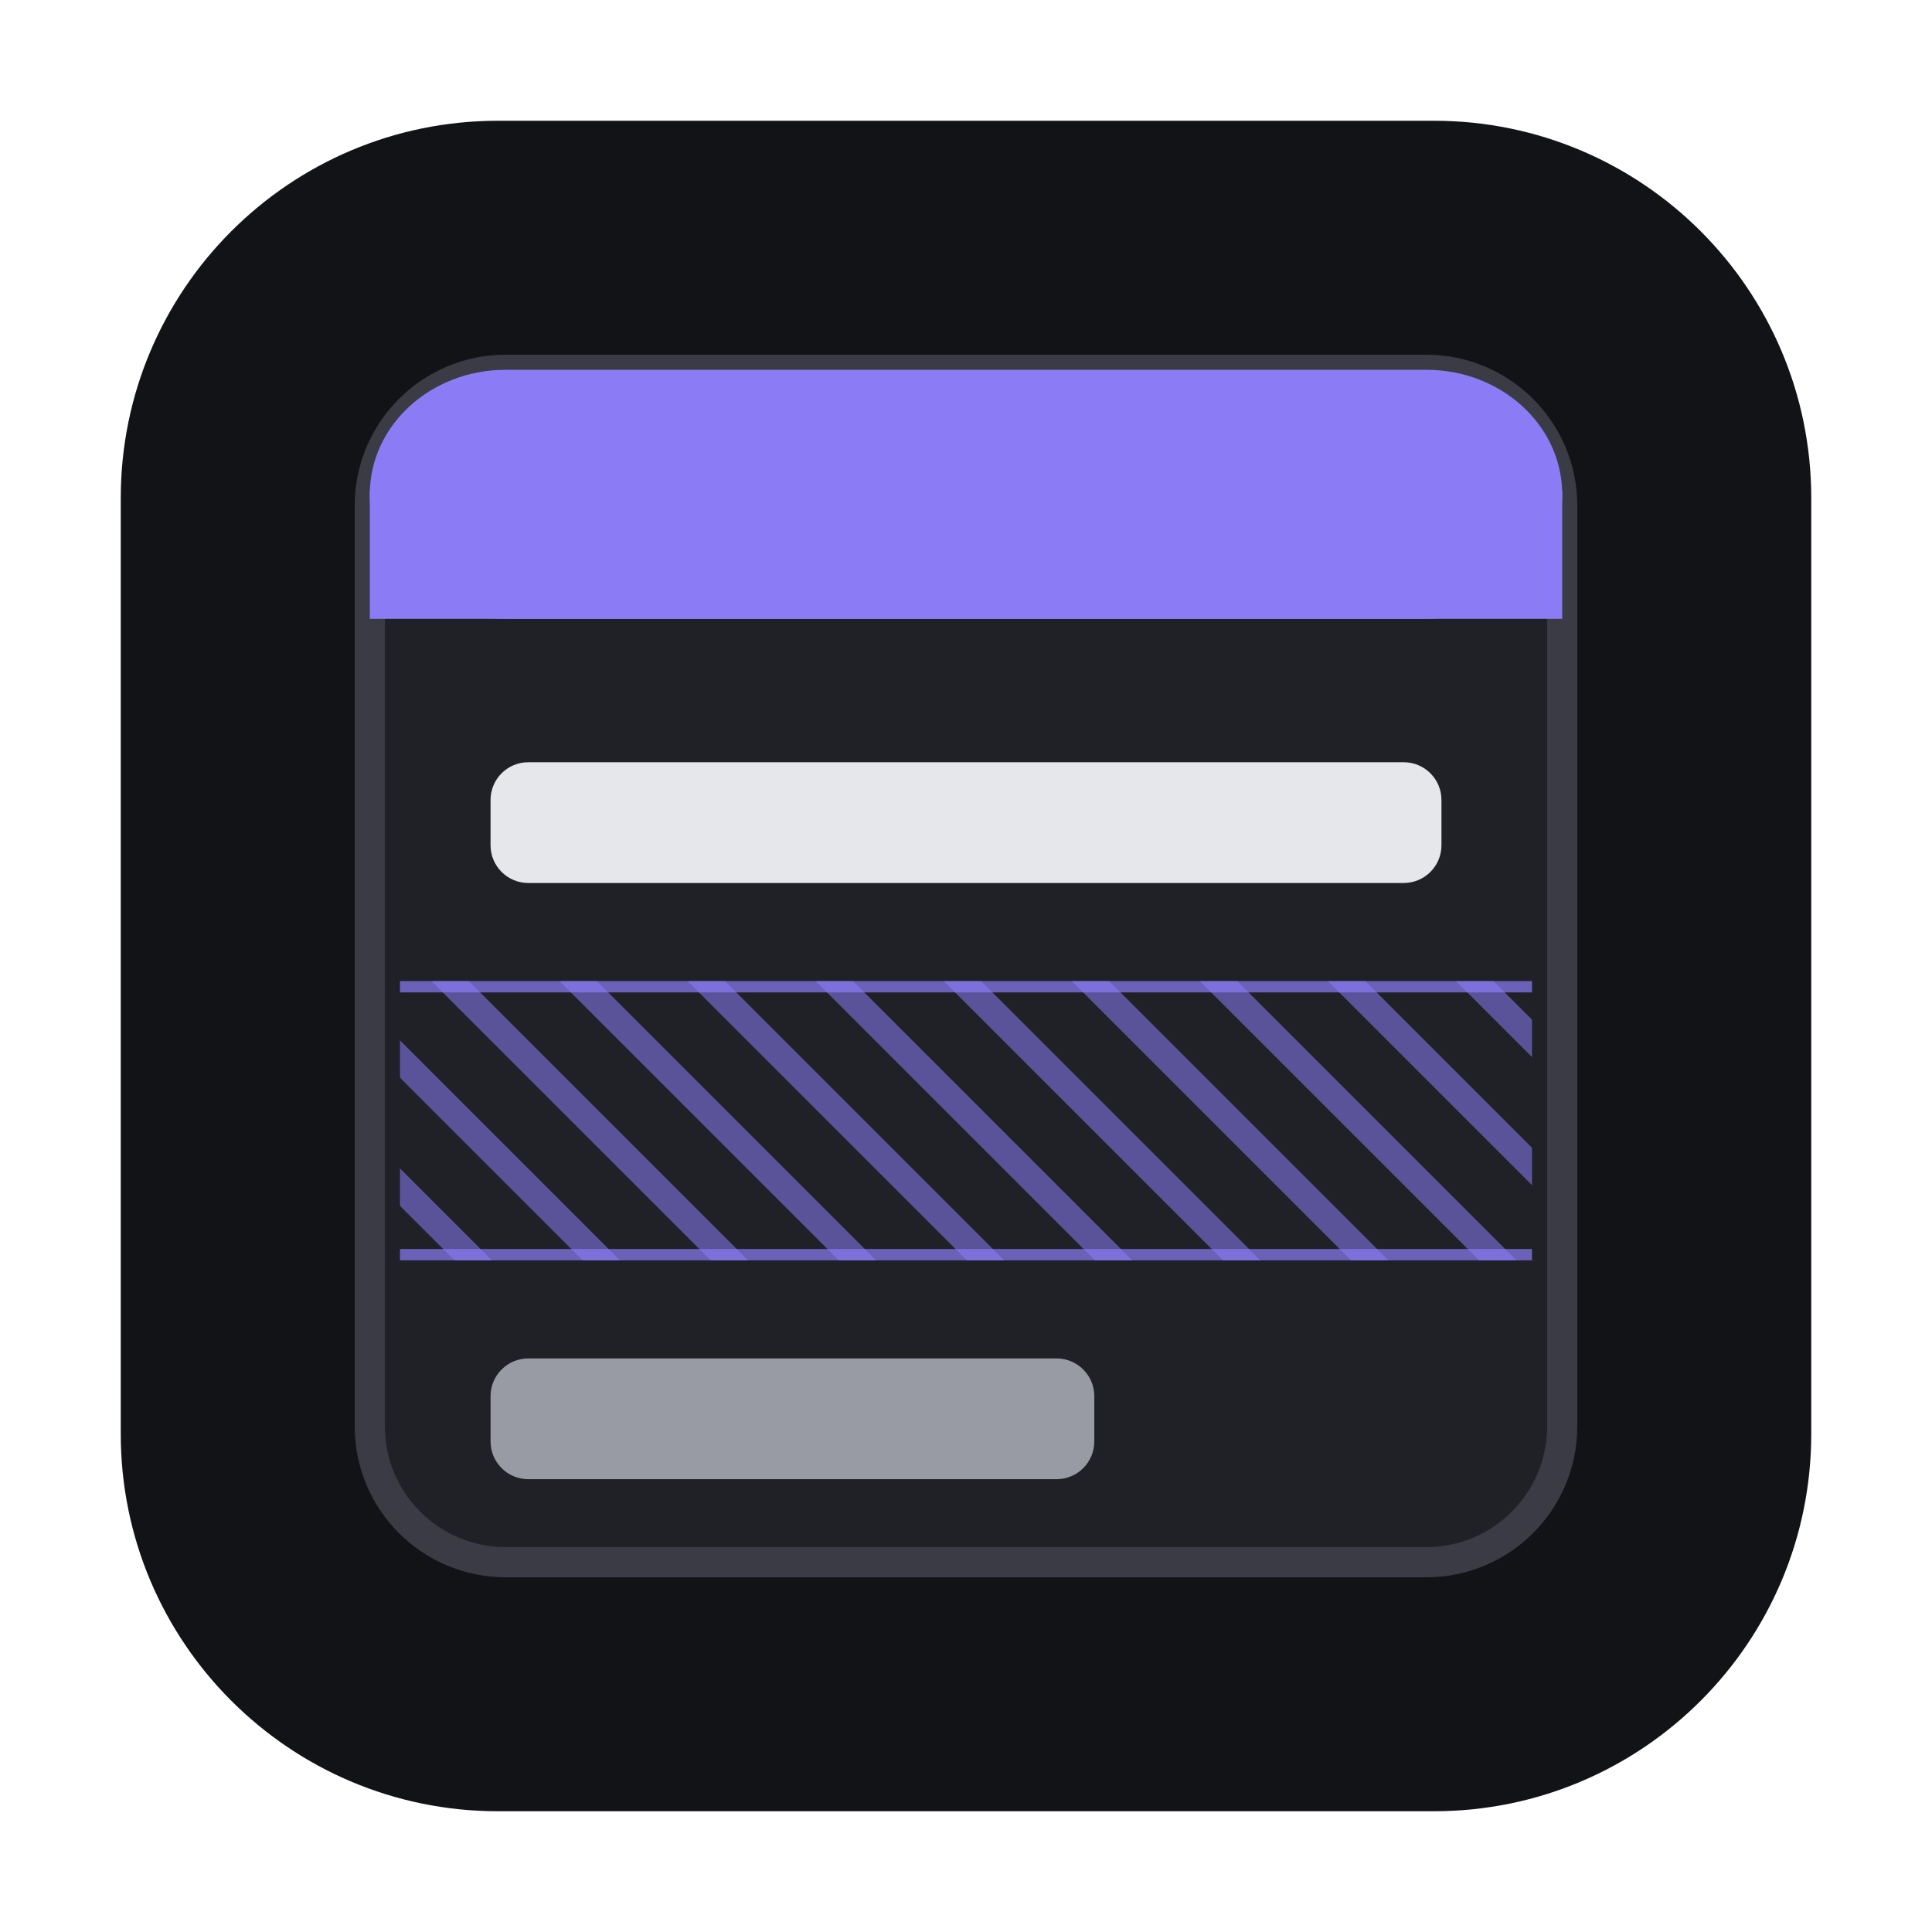
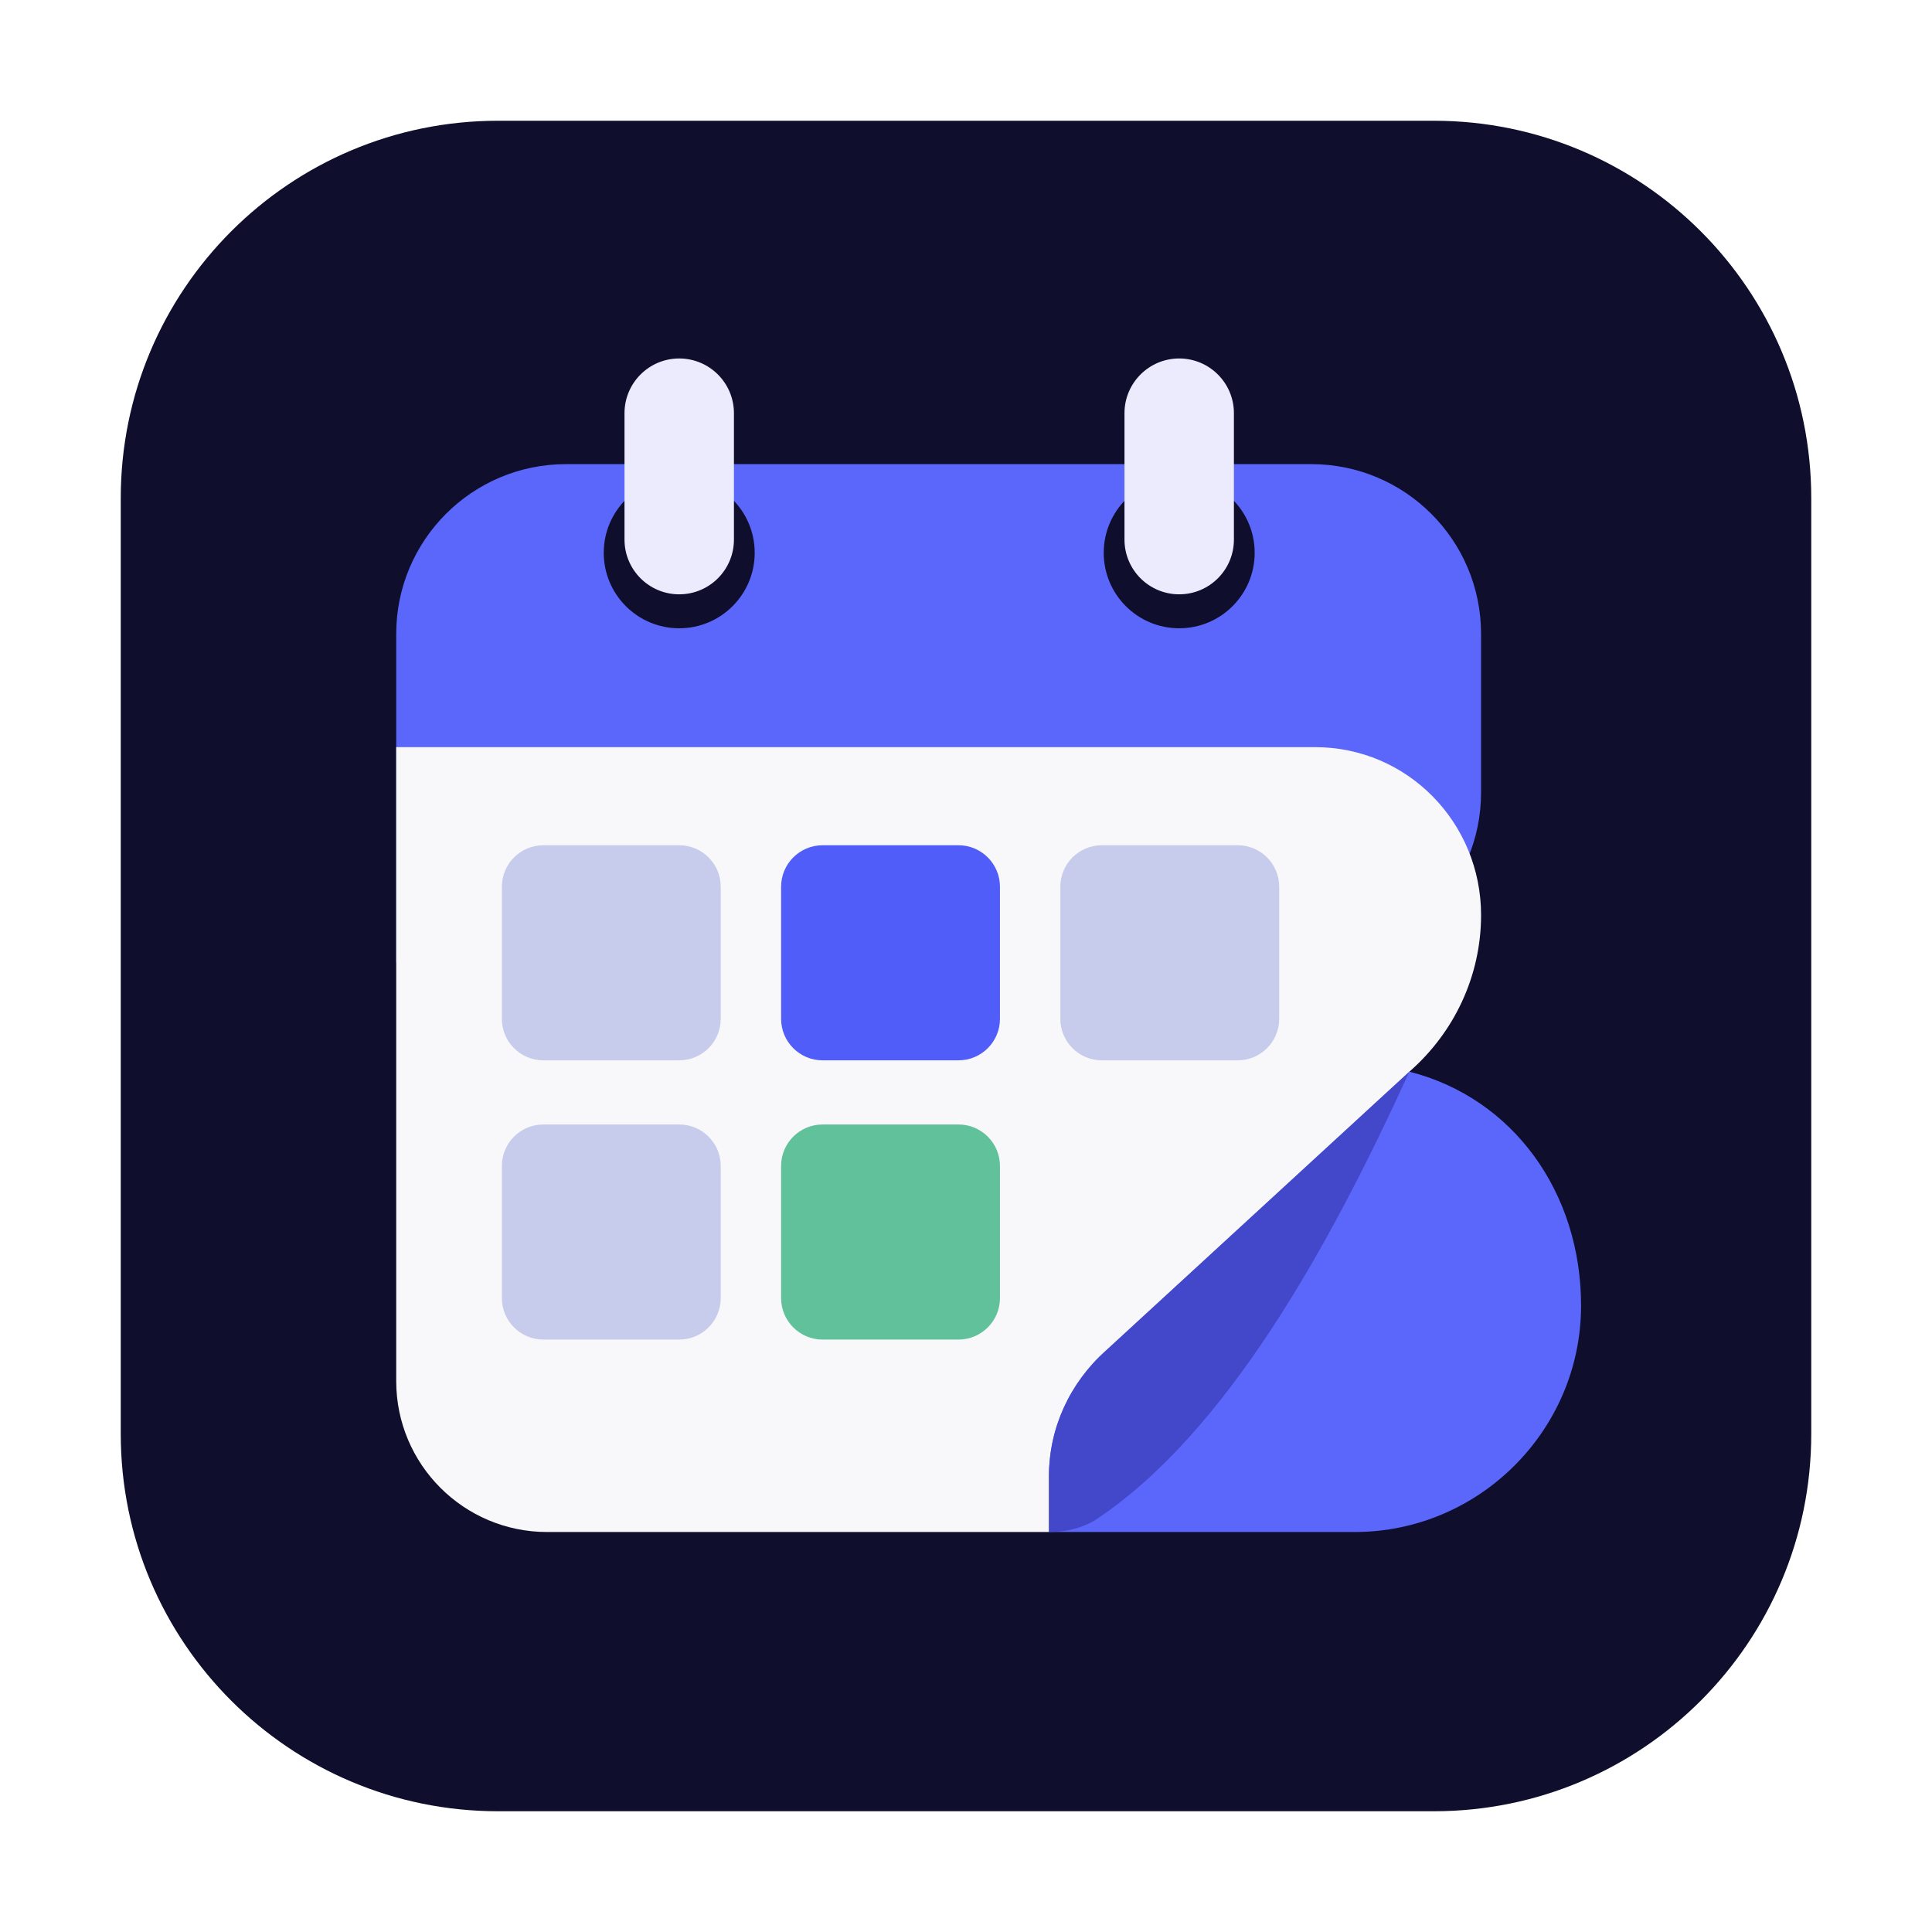
<svg xmlns="http://www.w3.org/2000/svg" viewBox="0 0 1024 1024">
-   <defs>
-     <pattern id="hatch" width="48" height="48" patternUnits="userSpaceOnUse" patternTransform="rotate(135)">
-       <rect width="14" height="48" fill="#8b7cf6" opacity="0.55" />
-     </pattern>
-   </defs>
-   <rect x="64" y="64" width="896" height="896" rx="200" fill="#121317" />
-   <rect x="196" y="196" width="632" height="632" rx="72" fill="#202127" stroke="#3a3b44" stroke-width="16" />
-   <rect x="196" y="196" width="632" height="132" rx="72" fill="#8b7cf6" />
-   <rect x="196" y="260" width="632" height="68" fill="#8b7cf6" />
-   <rect x="260" y="404" width="504" height="64" rx="20" fill="#e6e7ea" />
-   <rect x="212" y="520" width="600" height="148" fill="url(#hatch)" />
-   <rect x="212" y="520" width="600" height="6" fill="#8b7cf6" opacity="0.7" />
-   <rect x="212" y="662" width="600" height="6" fill="#8b7cf6" opacity="0.7" />
-   <rect x="260" y="720" width="320" height="64" rx="20" fill="#989aa4" />
+   <rect x="64" y="64" width="896" height="896" rx="200" fill="#0f0e2c" />
+   <path fill="#5b66fb" fill-rule="evenodd" d="M210 336a90 90 0 0 1 90-90h395a90 90 0 0 1 90 90v84a90 90 0 0 1-90 90H210Z M320 293a40 40 0 1 0 80 0a40 40 0 1 0-80 0Z M585 293a40 40 0 1 0 80 0a40 40 0 1 0-80 0Z" />
+   <path fill="#5b66fb" d="M556 812V640l191-72c55 14 91 64 91 124c0 66-54 120-120 120Z" />
+   <path fill="#f8f7f9" d="M210 396h487c49 0 88 40 88 89c0 32-14 62-38 83L586 716c-19 17-30 41-30 66v30H290a80 80 0 0 1-80-80Z" />
+   <path fill="#4347ca" d="M747 568C705 660 650 760 580 806c-7 4-15 6-24 6v-30c0-25 11-49 30-66Z" />
+   <rect x="331" y="190" width="58" height="125" rx="29" fill="#ecebfe" />
+   <rect x="596" y="190" width="58" height="125" rx="29" fill="#ecebfe" />
+   <rect x="266" y="448" width="116" height="114" rx="22" fill="#c8ccec" />
+   <rect x="414" y="448" width="116" height="114" rx="22" fill="#515df8" />
+   <rect x="562" y="448" width="116" height="114" rx="22" fill="#c8ccec" />
+   <rect x="266" y="596" width="116" height="114" rx="22" fill="#c8ccec" />
+   <rect x="414" y="596" width="116" height="114" rx="22" fill="#61c19b" />
</svg>
